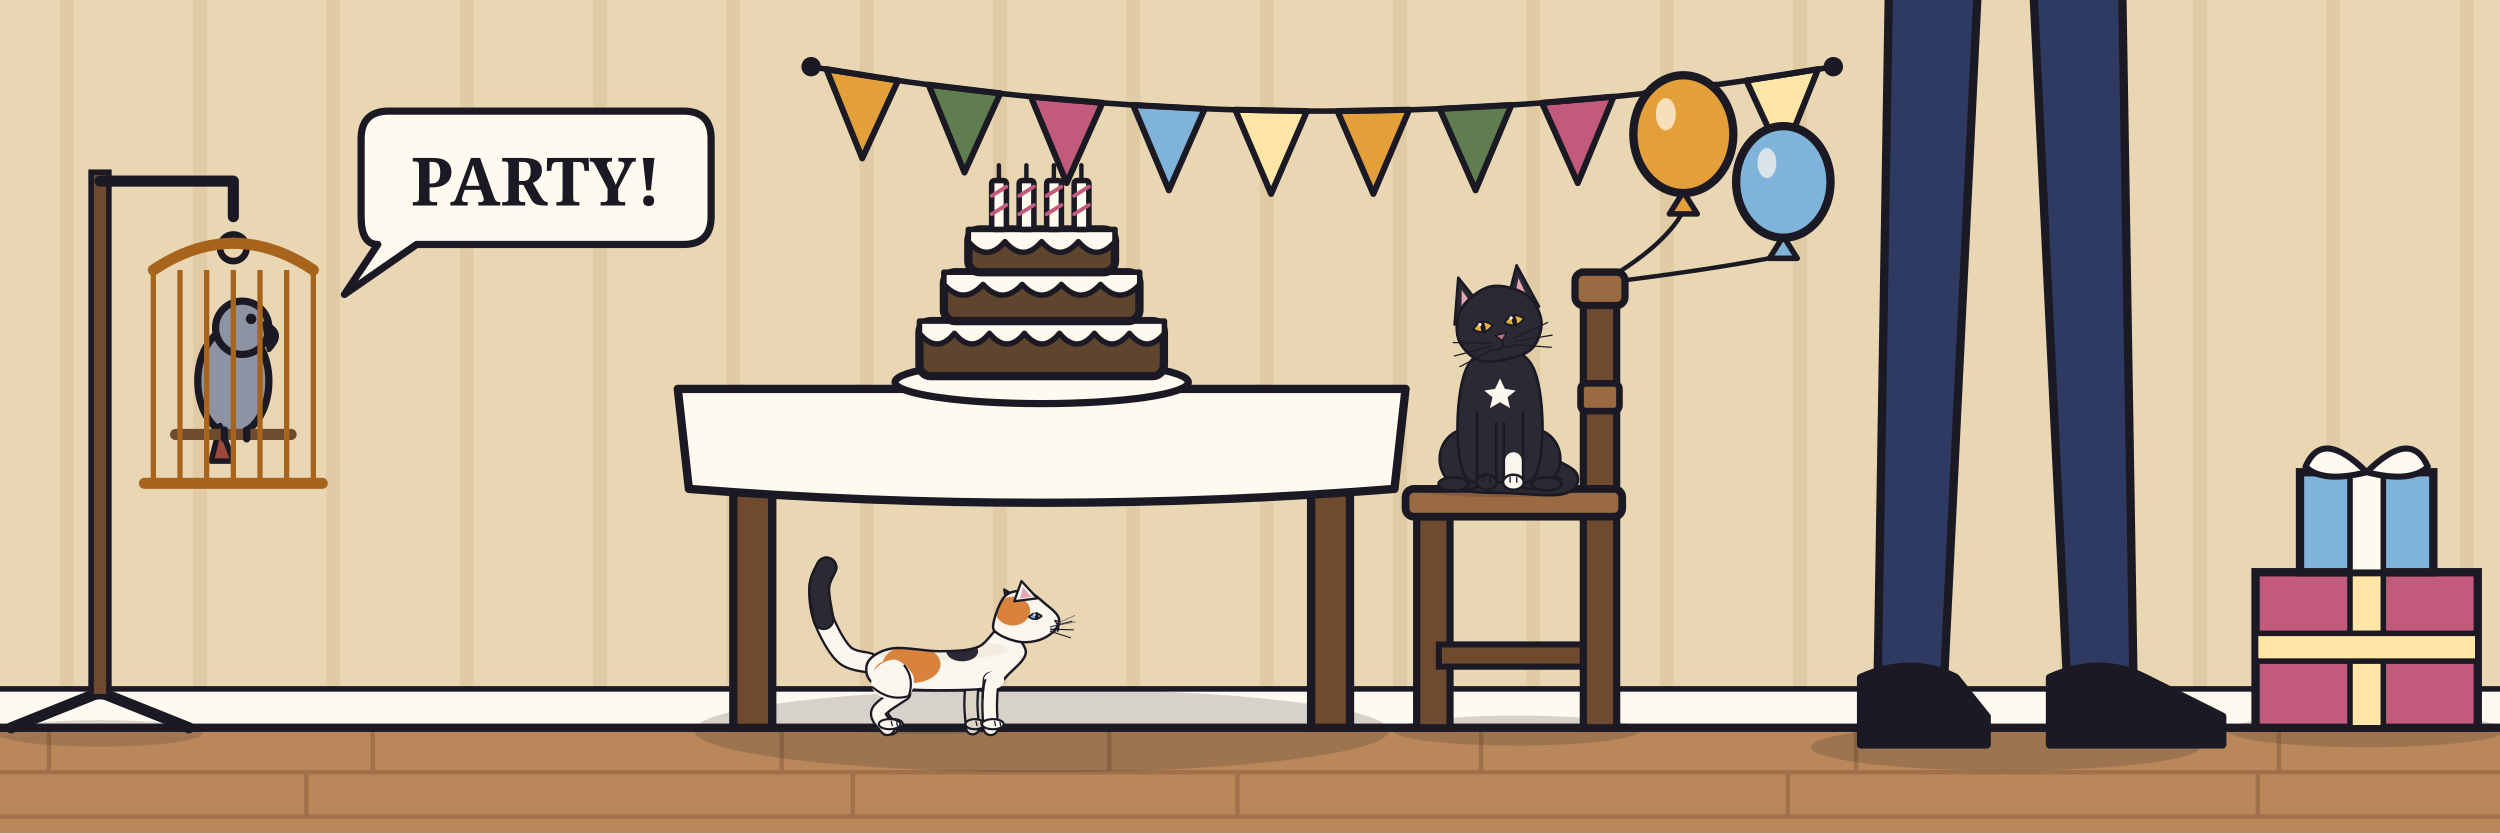
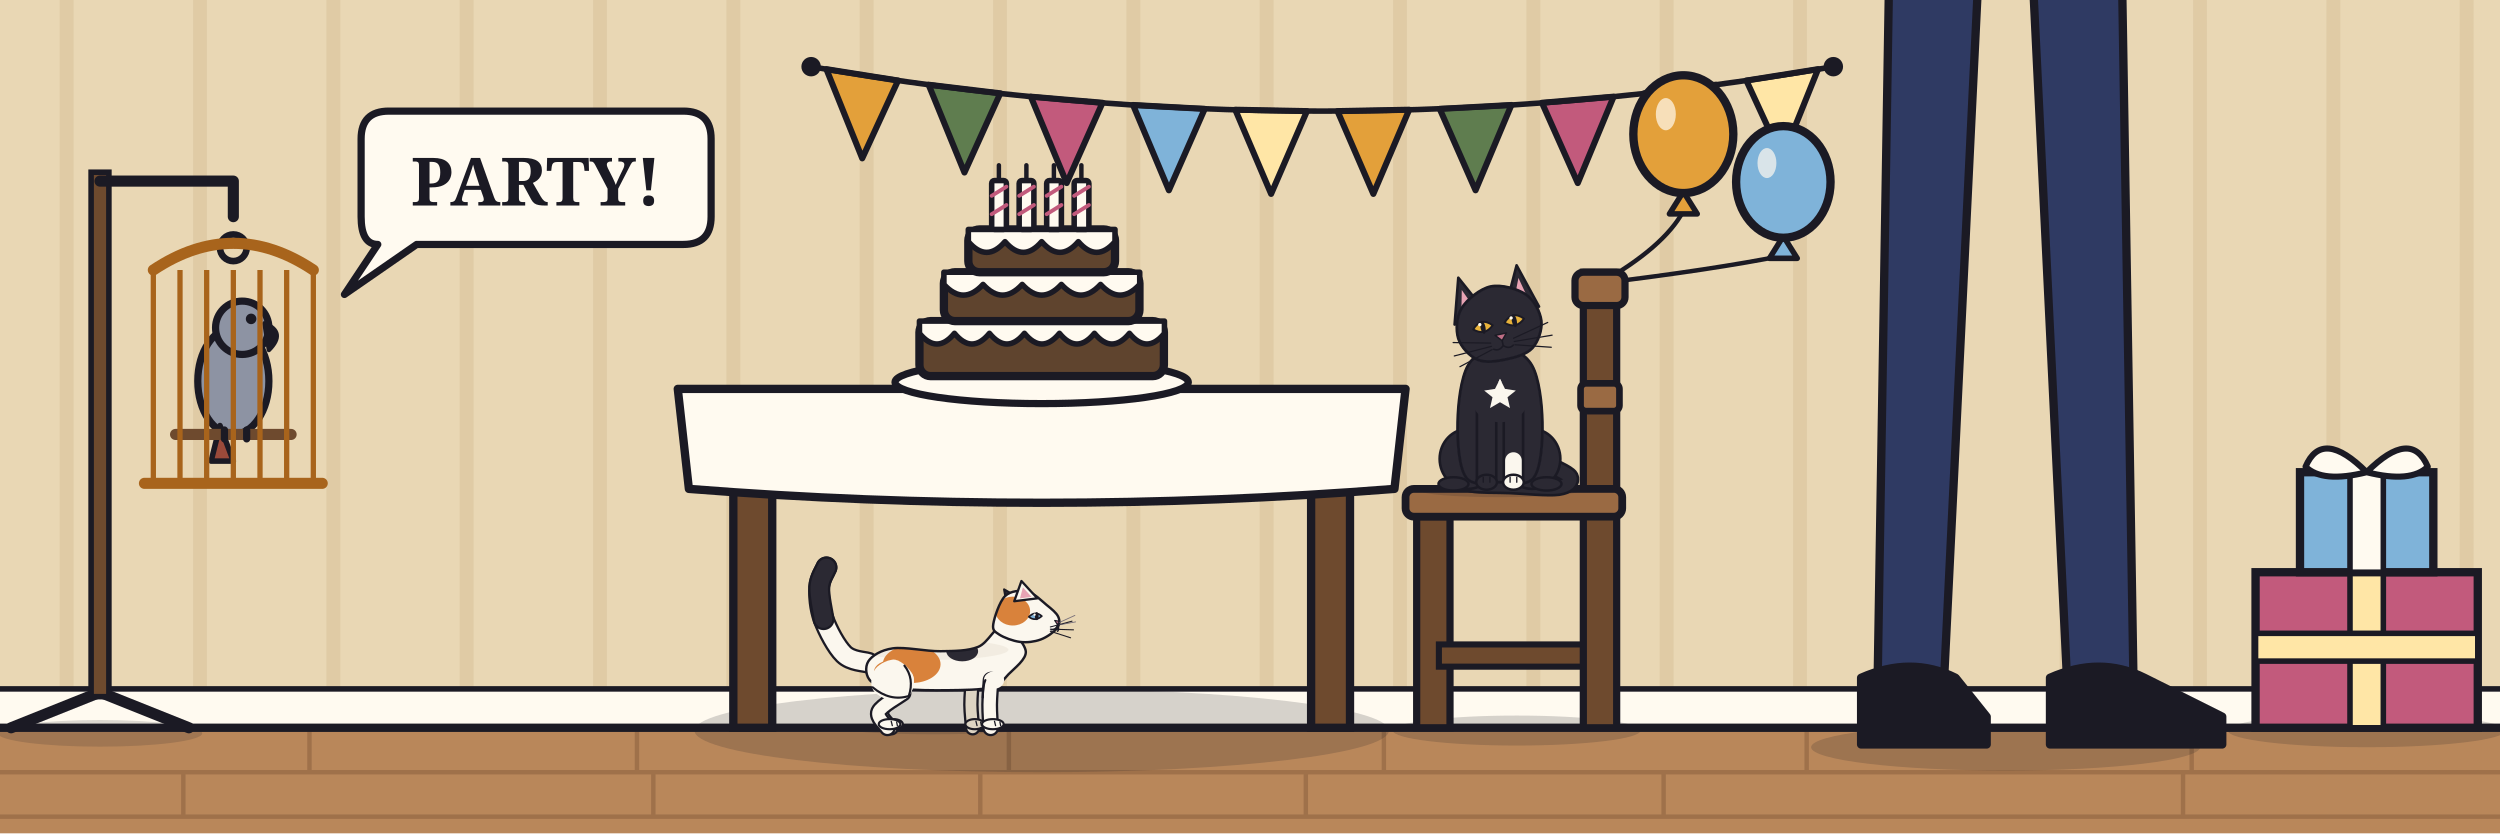
- <svg xmlns="http://www.w3.org/2000/svg" viewBox="0 0 900 300" role="img" aria-label="Party at Number 5: a chocolate birthday cake on the dining table, Velvet on a chair with balloons tied to it, Pip under the table, Captain the parrot squawking 'Party!' and Dad's legs">
-   <rect x="0" y="0" width="900" height="262" fill="#e9d7b4" />
-   <path d="M24 0V248M72 0V248M120 0V248M168 0V248M216 0V248M264 0V248M312 0V248M360 0V248M408 0V248M456 0V248M504 0V248M552 0V248M600 0V248M648 0V248M696 0V248M744 0V248M792 0V248M840 0V248M888 0V248" stroke="#cdb58a" stroke-width="5" opacity="0.35" />
-   <rect x="0" y="248" width="900" height="14" fill="#fffaf0" />
-   <path d="M0 248H900" fill="none" stroke="#1b1a24" stroke-width="2" stroke-linecap="round" stroke-linejoin="round" />
-   <rect x="0" y="262" width="900" height="38" fill="#b9875a" />
-   <path d="M0 278H900M17.6 262V278M134.2 262V278M281.4 262V278M399.3 262V278M533.2 262V278M668.2 262V278M820.4 262V278M0 294H900M110.3 278V294M307 278V294M445.5 278V294M643.6 278V294M812.8 278V294" stroke="#8e6340" stroke-width="1.6" opacity="0.6" />
-   <path d="M0 262H900" fill="none" stroke="#1b1a24" stroke-width="3" stroke-linecap="round" stroke-linejoin="round" />
+ <svg xmlns="http://www.w3.org/2000/svg" viewBox="0 0 900 300" overflow="visible" role="img" aria-label="Party at Number 5: a chocolate birthday cake on the dining table, Velvet on a chair with balloons tied to it, Pip under the table, Captain the parrot squawking 'Party!' and Dad's legs">
+   <rect x="-170" y="0" width="1240" height="262" fill="#e9d7b4" />
+   <path d="M-168 0V248M-120 0V248M-72 0V248M-24 0V248M24 0V248M72 0V248M120 0V248M168 0V248M216 0V248M264 0V248M312 0V248M360 0V248M408 0V248M456 0V248M504 0V248M552 0V248M600 0V248M648 0V248M696 0V248M744 0V248M792 0V248M840 0V248M888 0V248M936 0V248M984 0V248M1032 0V248" stroke="#cdb58a" stroke-width="5" opacity="0.35" />
+   <rect x="-170" y="248" width="1240" height="14" fill="#fffaf0" />
+   <path d="M-170 248H1070" fill="none" stroke="#1b1a24" stroke-width="2" stroke-linecap="round" stroke-linejoin="round" />
+   <rect x="-170" y="262" width="1240" height="38" fill="#b9875a" />
+   <path d="M-170 278H1070M-152.4 262V278M-35.8 262V278M111.4 262V278M229.3 262V278M363.2 262V278M498.2 262V278M650.4 262V278M789 262V278M981.8 262V278M-170 294H1070M-132.1 278V294M66 278V294M235.2 278V294M352.9 278V294M470.1 278V294M598.9 278V294M785.9 278V294M937.6 278V294M1056.3 278V294" stroke="#8e6340" stroke-width="1.6" opacity="0.6" />
+   <path d="M-170 262H1070" fill="none" stroke="#1b1a24" stroke-width="3" stroke-linecap="round" stroke-linejoin="round" />
  <path d="M297.5 24.9L323.3 29L310.4 57Z" fill="#e3a03a" stroke="#1b1a24" stroke-width="2.2" stroke-linecap="round" stroke-linejoin="round" />
  <path d="M334.3 30.5L360.1 33.6L347.2 62.1Z" fill="#5f7d4f" stroke="#1b1a24" stroke-width="2.2" stroke-linecap="round" stroke-linejoin="round" />
  <path d="M371.1 34.8L396.9 37L384 65.9Z" fill="#c25a7c" stroke="#1b1a24" stroke-width="2.2" stroke-linecap="round" stroke-linejoin="round" />
  <path d="M407.9 37.8L433.7 39.2L420.8 68.5Z" fill="#7fb3d9" stroke="#1b1a24" stroke-width="2.2" stroke-linecap="round" stroke-linejoin="round" />
  <path d="M444.7 39.5L470.5 40L457.6 69.8Z" fill="#ffe6a6" stroke="#1b1a24" stroke-width="2.2" stroke-linecap="round" stroke-linejoin="round" />
  <path d="M481.5 40L507.3 39.5L494.4 69.8Z" fill="#e3a03a" stroke="#1b1a24" stroke-width="2.2" stroke-linecap="round" stroke-linejoin="round" />
  <path d="M518.3 39.2L544.1 37.8L531.2 68.5Z" fill="#5f7d4f" stroke="#1b1a24" stroke-width="2.2" stroke-linecap="round" stroke-linejoin="round" />
  <path d="M555.1 37L580.9 34.8L568 65.9Z" fill="#c25a7c" stroke="#1b1a24" stroke-width="2.2" stroke-linecap="round" stroke-linejoin="round" />
  <path d="M591.9 33.6L617.7 30.5L604.8 62.1Z" fill="#7fb3d9" stroke="#1b1a24" stroke-width="2.2" stroke-linecap="round" stroke-linejoin="round" />
  <path d="M628.7 29L654.5 24.9L641.6 57Z" fill="#ffe6a6" stroke="#1b1a24" stroke-width="2.2" stroke-linecap="round" stroke-linejoin="round" />
  <path d="M292 24Q476 56 660 24" fill="none" stroke="#1b1a24" stroke-width="2" stroke-linecap="round" stroke-linejoin="round" />
  <circle cx="292" cy="24" r="3.5" fill="#1b1a24" />
  <circle cx="660" cy="24" r="3.5" fill="#1b1a24" />
  <ellipse cx="36" cy="264" rx="36.8" ry="4.8" fill="#1b1a24" opacity="0.16" />
  <path d="M4 262L36 249.2L68 262" fill="none" stroke="#1b1a24" stroke-width="4" stroke-linecap="round" stroke-linejoin="round" />
  <rect x="32.8" y="62" width="6.4" height="188.8" fill="#6e4a2e" stroke="#1b1a24" stroke-width="2" />
  <path d="M36 65.2h48v12.8" fill="none" stroke="#1b1a24" stroke-width="4" stroke-linecap="round" stroke-linejoin="round" />
  <circle cx="84" cy="89.2" r="4.8" fill="none" stroke="#1b1a24" stroke-width="2.4" />
  <ellipse cx="84" cy="137.2" rx="12.8" ry="19.2" fill="#8d93a3" stroke="#1b1a24" stroke-width="2.6" />
  <circle cx="87.2" cy="118" r="9.6" fill="#8d93a3" stroke="#1b1a24" stroke-width="2.6" />
  <path d="M95.2 116.4 q8 3.2 1.6 9.6 Z" fill="#1b1a24" stroke="#1b1a24" stroke-width="1.6" stroke-linecap="round" stroke-linejoin="round" />
  <circle cx="90.4" cy="114.8" r="1.9" fill="#1b1a24" />
  <path d="M79.2 153.2 l-3.2 12.8 l8 0 Z" fill="#9b4a3a" stroke="#1b1a24" stroke-width="2" stroke-linecap="round" stroke-linejoin="round" />
  <path d="M63.2 156.4H104.8" fill="none" stroke="#6e4a2e" stroke-width="4" stroke-linecap="round" stroke-linejoin="round" />
  <path d="M80.8 154.8v3.2 M88.8 154.8v3.2" fill="none" stroke="#1b1a24" stroke-width="2.6" stroke-linecap="round" stroke-linejoin="round" />
  <path d="M55.2 97.2V174M64.8 97.2V174M74.4 97.2V174M84 97.2V174M93.6 97.2V174M103.2 97.2V174M112.8 97.2V174" stroke="#a8641c" stroke-width="1.9" />
  <path d="M52 174H116 M55.2 97.2Q84 78 112.8 97.2" fill="none" stroke="#a8641c" stroke-width="4" stroke-linecap="round" stroke-linejoin="round" />
  <path d="M140 40H246Q256 40 256 50V78Q256 88 246 88H150L124 106L136 88Q130 88 130 78V50Q130 40 140 40Z" fill="#fffaf0" stroke="#1b1a24" stroke-width="2.6" stroke-linecap="round" stroke-linejoin="round" />
  <text x="193" y="74" text-anchor="middle" font-family="Fraunces, serif" font-weight="800" font-size="24" fill="#1b1a24">PARTY!</text>
  <ellipse cx="375" cy="263" rx="125" ry="15" fill="#1b1a24" opacity="0.18" />
  <rect x="264" y="152" width="14" height="110" fill="#6e4a2e" stroke="#1b1a24" stroke-width="3" />
  <rect x="472" y="152" width="14" height="110" fill="#6e4a2e" stroke="#1b1a24" stroke-width="3" />
  <rect x="250" y="142" width="250" height="14" fill="#9a6a43" stroke="#1b1a24" stroke-width="3" />
  <path d="M244 140H506L502 176Q375 186 248 176Z" fill="#fffaf0" stroke="#1b1a24" stroke-width="3" stroke-linecap="round" stroke-linejoin="round" />
  <ellipse cx="375" cy="137.6" rx="52.8" ry="7.7" fill="#fffaf0" stroke="#1b1a24" stroke-width="2.6" />
  <rect x="331" y="115.6" width="88" height="19.8" rx="4" fill="#5f442e" stroke="#1b1a24" stroke-width="3" />
  <path d="M331 115.6V120q6.3 7.7 12.6 0q6.3 7.7 12.6 0q6.3 7.7 12.6 0q6.3 7.7 12.6 0q6.3 7.7 12.6 0q6.3 7.7 12.6 0q6.3 7.7 12.6 0V115.6Z" fill="#fffaf0" stroke="#1b1a24" stroke-width="2" stroke-linecap="round" stroke-linejoin="round" />
  <rect x="339.8" y="98" width="70.4" height="17.6" rx="4" fill="#5f442e" stroke="#1b1a24" stroke-width="3" />
  <path d="M339.8 98V102.4q7 7.7 14.1 0q7 7.7 14.1 0q7 7.7 14.1 0q7 7.7 14.1 0q7 7.7 14.1 0V98Z" fill="#fffaf0" stroke="#1b1a24" stroke-width="2" stroke-linecap="round" stroke-linejoin="round" />
  <rect x="348.6" y="82.6" width="52.8" height="15.4" rx="4" fill="#5f442e" stroke="#1b1a24" stroke-width="3" />
  <path d="M348.6 82.6V87q6.6 7.7 13.2 0q6.6 7.7 13.2 0q6.6 7.7 13.2 0q6.6 7.7 13.2 0V82.6Z" fill="#fffaf0" stroke="#1b1a24" stroke-width="2" stroke-linecap="round" stroke-linejoin="round" />
  <rect x="357" y="65" width="5.3" height="17.6" rx="1" fill="#fffaf0" stroke="#1b1a24" stroke-width="2" />
  <path d="M359.6 65v-5.5" fill="none" stroke="#1b1a24" stroke-width="1.6" stroke-linecap="round" stroke-linejoin="round" />
  <path d="M357 70.5l5.3 -3.3M357 77.1l5.3 -3.3" fill="none" stroke="#c25a7c" stroke-width="1.4" stroke-linecap="round" stroke-linejoin="round" />
  <rect x="366.9" y="65" width="5.3" height="17.6" rx="1" fill="#fffaf0" stroke="#1b1a24" stroke-width="2" />
  <path d="M369.5 65v-5.5" fill="none" stroke="#1b1a24" stroke-width="1.6" stroke-linecap="round" stroke-linejoin="round" />
  <path d="M366.9 70.5l5.3 -3.3M366.9 77.1l5.3 -3.3" fill="none" stroke="#c25a7c" stroke-width="1.4" stroke-linecap="round" stroke-linejoin="round" />
  <rect x="376.8" y="65" width="5.3" height="17.6" rx="1" fill="#fffaf0" stroke="#1b1a24" stroke-width="2" />
  <path d="M379.4 65v-5.5" fill="none" stroke="#1b1a24" stroke-width="1.6" stroke-linecap="round" stroke-linejoin="round" />
  <path d="M376.8 70.5l5.3 -3.3M376.8 77.1l5.3 -3.3" fill="none" stroke="#c25a7c" stroke-width="1.4" stroke-linecap="round" stroke-linejoin="round" />
  <rect x="386.7" y="65" width="5.3" height="17.6" rx="1" fill="#fffaf0" stroke="#1b1a24" stroke-width="2" />
  <path d="M389.3 65v-5.5" fill="none" stroke="#1b1a24" stroke-width="1.6" stroke-linecap="round" stroke-linejoin="round" />
  <path d="M386.7 70.5l5.3 -3.3M386.7 77.1l5.3 -3.3" fill="none" stroke="#c25a7c" stroke-width="1.4" stroke-linecap="round" stroke-linejoin="round" />
  <g transform="translate(336 262) scale(0.26 0.26)">
    <ellipse cx="0" cy="2" rx="118" ry="7" fill="#1b1a24" opacity="0.16" />
    <path d="M54 -67.2 C53.7 -61.3 51.9 -43.2 52 -32 C52.1 -20.8 54 -5.3 54.4 0" fill="none" stroke="#1b1a24" stroke-width="21.4" stroke-linecap="round" stroke-linejoin="round" />
    <path d="M54 -67.2 C53.7 -61.3 51.9 -43.2 52 -32 C52.1 -20.8 54 -5.3 54.4 0" fill="none" stroke="#ddd4c3" stroke-width="15" stroke-linecap="round" stroke-linejoin="round" />
    <ellipse cx="57.4" cy="-5" rx="13" ry="7" fill="#ddd4c3" stroke="#1b1a24" stroke-width="3" />
    <path d="M59 -9 l1.5 6 M65.5 -8 l1 5" fill="none" stroke="#1b1a24" stroke-width="1.8" stroke-linecap="round" stroke-linejoin="round" />
    <path d="M-72 -62.4 C-69.7 -59.5 -58 -51.7 -58 -44.8 C-58 -37.9 -72.2 -28.3 -72.2 -20.8 C-72.2 -13.3 -60.5 -3.5 -58.2 0" fill="none" stroke="#1b1a24" stroke-width="21.4" stroke-linecap="round" stroke-linejoin="round" />
    <path d="M-72 -62.4 C-69.7 -59.5 -58 -51.7 -58 -44.8 C-58 -37.9 -72.2 -28.3 -72.2 -20.8 C-72.2 -13.3 -60.5 -3.5 -58.2 0" fill="none" stroke="#ddd4c3" stroke-width="15" stroke-linecap="round" stroke-linejoin="round" />
    <ellipse cx="-55.2" cy="-5" rx="13" ry="7" fill="#ddd4c3" stroke="#1b1a24" stroke-width="3" />
    <path d="M-53.6 -9 l1.5 6 M-47.2 -8 l1 5" fill="none" stroke="#1b1a24" stroke-width="1.8" stroke-linecap="round" stroke-linejoin="round" />
    <g transform="translate(0 18)">
      <path d="M-90 -108 C-95.7 -110 -113.7 -109.9 -124 -120 C-134.3 -130.1 -146.3 -152.9 -152 -168.4 C-157.7 -183.9 -158.7 -200.9 -158 -212.8 C-157.3 -224.7 -149.7 -235.5 -148 -240" fill="none" stroke="#1b1a24" stroke-width="30.4" stroke-linecap="round" stroke-linejoin="round" />
      <path d="M-90 -108 C-95.7 -110 -113.7 -109.9 -124 -120 C-134.3 -130.1 -146.3 -152.9 -152 -168.4 C-157.7 -183.9 -158.7 -200.9 -158 -212.8 C-157.3 -224.7 -149.7 -235.5 -148 -240" fill="none" stroke="#fbf7ee" stroke-width="24" stroke-linecap="round" stroke-linejoin="round" />
      <path d="M-152 -168.4 C-153 -175.8 -158.7 -200.9 -158 -212.8 C-157.3 -224.7 -149.7 -235.5 -148 -240" fill="none" stroke="#1b1a24" stroke-width="30.4" stroke-linecap="round" stroke-linejoin="round" />
      <path d="M-152 -168.4 C-153 -175.8 -158.7 -200.9 -158 -212.8 C-157.3 -224.7 -149.7 -235.5 -148 -240" fill="none" stroke="#2b2933" stroke-width="24" stroke-linecap="round" stroke-linejoin="round" />
    </g>
    <g transform="translate(0 18)">
      <clipPath id="cp336262-b">
        <path d="M-90 -110 C-85 -117.7 -72.7 -125.7 -56 -128 C-39.3 -130.3 -9.7 -123.7 10 -124 C29.7 -124.3 47.7 -124.3 62 -130 C76.3 -135.7 85 -159 96 -158 C107 -157 126.7 -135 128 -124 C129.3 -113 112 -100.3 104 -92 C96 -83.7 94 -77.7 80 -74 C66 -70.3 40.7 -70.3 20 -70 C-0.7 -69.7 -26.3 -70 -44 -72 C-61.7 -74 -78.3 -75.7 -86 -82 C-93.7 -88.3 -95 -102.3 -90 -110Z" />
      </clipPath>
      <path d="M-90 -110 C-85 -117.7 -72.7 -125.7 -56 -128 C-39.3 -130.3 -9.7 -123.7 10 -124 C29.7 -124.3 47.7 -124.3 62 -130 C76.3 -135.7 85 -159 96 -158 C107 -157 126.7 -135 128 -124 C129.3 -113 112 -100.3 104 -92 C96 -83.7 94 -77.7 80 -74 C66 -70.3 40.7 -70.3 20 -70 C-0.7 -69.7 -26.3 -70 -44 -72 C-61.7 -74 -78.3 -75.7 -86 -82 C-93.7 -88.3 -95 -102.3 -90 -110Z" fill="#fbf7ee" />
      <g clip-path="url(#cp336262-b)">
        <ellipse cx="20" cy="-66" rx="78" ry="22" fill="#fbf7ee" />
        <ellipse cx="0" cy="-126" rx="104" ry="14" fill="#ddd4c3" opacity="0.3" />
        <ellipse cx="-30" cy="-106" rx="40" ry="26" fill="#d9823b" />
        <ellipse cx="40" cy="-124" rx="22" ry="14" fill="#2b2933" />
      </g>
      <path d="M-90 -110 C-85 -117.7 -72.7 -125.7 -56 -128 C-39.3 -130.3 -9.7 -123.7 10 -124 C29.7 -124.3 47.7 -124.3 62 -130 C76.3 -135.7 85 -159 96 -158 C107 -157 126.7 -135 128 -124 C129.3 -113 112 -100.3 104 -92 C96 -83.7 94 -77.7 80 -74 C66 -70.3 40.7 -70.3 20 -70 C-0.7 -69.7 -26.3 -70 -44 -72 C-61.7 -74 -78.3 -75.7 -86 -82 C-93.7 -88.3 -95 -102.3 -90 -110Z" fill="none" stroke="#1b1a24" stroke-width="3.4" stroke-linecap="round" stroke-linejoin="round" />
    </g>
    <g transform="translate(0 18)">
      <path d="M-80 -100 C-74.7 -106.7 -60.7 -113.7 -52 -112 C-43.3 -110.3 -31 -98.3 -28 -90 C-25 -81.7 -28.7 -67.7 -34 -62 C-39.3 -56.3 -51.7 -54.3 -60 -56 C-68.3 -57.7 -80.7 -64.7 -84 -72 C-87.3 -79.3 -85.3 -93.3 -80 -100Z" fill="#fbf7ee" />
      <g clip-path="url(#cp336262-b)">
        <ellipse cx="-56" cy="-96" rx="26" ry="16" fill="#d9823b" />
      </g>
    </g>
    <path d="M-42 -48 C-47.6 -43.7 -72 -30.4 -75.6 -22.4 C-79.2 -14.4 -65.6 -3.7 -63.6 0" fill="none" stroke="#1b1a24" stroke-width="23.4" stroke-linecap="round" stroke-linejoin="round" />
    <path d="M-42 -48 C-47.6 -43.7 -72 -30.4 -75.6 -22.4 C-79.2 -14.4 -65.6 -3.7 -63.6 0" fill="none" stroke="#fbf7ee" stroke-width="17" stroke-linecap="round" stroke-linejoin="round" />
    <g transform="translate(0 18)">
      <path d="M-80 -100 C-74.7 -106.7 -60.7 -113.7 -52 -112 C-43.3 -110.3 -31 -98.3 -28 -90 C-25 -81.7 -28.7 -67.7 -34 -62 C-39.3 -56.3 -51.7 -54.3 -60 -56 C-68.3 -57.7 -80.7 -64.7 -84 -72 C-87.3 -79.3 -85.3 -93.3 -80 -100Z" fill="#fbf7ee" />
      <path d="M-84 -74 Q-60 -54 -34 -62 Q-26 -86 -40 -104" fill="none" stroke="#1b1a24" stroke-width="3" stroke-linecap="round" stroke-linejoin="round" />
    </g>
    <ellipse cx="-60.6" cy="-5" rx="15" ry="7" fill="#fbf7ee" stroke="#1b1a24" stroke-width="3" />
    <path d="M-58.3 -9 l1.5 6 M-50.8 -8 l1 5" fill="none" stroke="#1b1a24" stroke-width="1.8" stroke-linecap="round" stroke-linejoin="round" />
    <path d="M80 -66 C79.7 -60.3 78.1 -43 78 -32 C77.9 -21 79.2 -5.3 79.4 0" fill="none" stroke="#1b1a24" stroke-width="23.4" stroke-linecap="round" stroke-linejoin="round" />
    <path d="M80 -66 C79.7 -60.3 78.1 -43 78 -32 C77.9 -21 79.2 -5.3 79.4 0" fill="none" stroke="#fbf7ee" stroke-width="17" stroke-linecap="round" stroke-linejoin="round" />
    <g transform="translate(0 18)">
      <ellipse cx="84" cy="-84" rx="14" ry="12" fill="#fbf7ee" />
      <path d="M68.5 -60 Q68.5 -76 72 -84" fill="none" stroke="#1b1a24" stroke-width="3" stroke-linecap="round" stroke-linejoin="round" />
    </g>
    <ellipse cx="82.4" cy="-5" rx="15" ry="7" fill="#fbf7ee" stroke="#1b1a24" stroke-width="3" />
    <path d="M84.7 -9 l1.5 6 M92.2 -8 l1 5" fill="none" stroke="#1b1a24" stroke-width="1.8" stroke-linecap="round" stroke-linejoin="round" />
    <g transform="translate(0 18)">
      <path d="M102 -187.6 L98 -209.6 L122 -195.6 Z" fill="#2b2933" stroke="#1b1a24" stroke-width="3" stroke-linecap="round" stroke-linejoin="round" />
      <clipPath id="cp336262-h">
        <path d="M83 -161.6 C84.4 -170.5 91.6 -192.9 99.4 -200.4 C107.2 -207.9 120.4 -208.6 130 -206.6 C139.6 -204.5 149.6 -194 156.8 -188.1 C164 -182.3 170.6 -177 173 -171.6 C175.4 -166.2 175.1 -160.8 171 -155.6 C166.9 -150.4 157.1 -143.3 148.6 -140.2 C140.1 -137.1 129.6 -135.7 120 -136.9 C110.4 -138.1 97.4 -143 91.2 -147.1 C85 -151.3 81.6 -152.7 83 -161.6Z" />
      </clipPath>
      <path d="M83 -161.6 C84.4 -170.5 91.6 -192.9 99.4 -200.4 C107.2 -207.9 120.4 -208.6 130 -206.6 C139.6 -204.5 149.6 -194 156.8 -188.1 C164 -182.3 170.6 -177 173 -171.6 C175.4 -166.2 175.1 -160.8 171 -155.6 C166.9 -150.4 157.1 -143.3 148.6 -140.2 C140.1 -137.1 129.6 -135.7 120 -136.9 C110.4 -138.1 97.4 -143 91.2 -147.1 C85 -151.3 81.6 -152.7 83 -161.6Z" fill="#fbf7ee" />
      <g clip-path="url(#cp336262-h)">
        <ellipse cx="110" cy="-179.6" rx="24" ry="20" fill="#d9823b" />
      </g>
      <path d="M83 -161.6 C84.4 -170.5 91.6 -192.9 99.4 -200.4 C107.2 -207.9 120.4 -208.6 130 -206.6 C139.6 -204.5 149.6 -194 156.8 -188.1 C164 -182.3 170.6 -177 173 -171.6 C175.4 -166.2 175.1 -160.8 171 -155.6 C166.9 -150.4 157.1 -143.3 148.6 -140.2 C140.1 -137.1 129.6 -135.7 120 -136.9 C110.4 -138.1 97.4 -143 91.2 -147.1 C85 -151.3 81.6 -152.7 83 -161.6Z" fill="none" />
      <path d="M83 -161.6 C84.4 -170.5 91.6 -192.9 99.4 -200.4 C107.2 -207.9 120.4 -208.6 130 -206.6 C139.6 -204.5 149.6 -194 156.8 -188.1 C164 -182.3 170.6 -177 173 -171.6 C175.4 -166.2 175.1 -160.8 171 -155.6 C166.9 -150.4 157.1 -143.3 148.6 -140.2 C140.1 -137.1 129.6 -135.7 120 -136.9 C110.4 -138.1 97.4 -143 91.2 -147.1 C85 -151.3 81.6 -152.7 83 -161.6Z" fill="none" stroke="#1b1a24" stroke-width="3.4" stroke-linecap="round" stroke-linejoin="round" />
      <path d="M112 -193.22 L122 -221.22 L144 -197.22 Z" fill="#fbf7ee" stroke="#1b1a24" stroke-width="3.2" stroke-linecap="round" stroke-linejoin="round" />
      <path d="M120 -197.22 L124 -212.42 L136 -199.22 Z" fill="#e8a3b4" />
      <path d="M132.22 -171.6 Q141.22 -180.6 150.22 -172.6 Q141.22 -164.6 132.22 -171.6 Z" fill="#7fb3d9" stroke="#1b1a24" stroke-width="2.4" stroke-linecap="round" stroke-linejoin="round" />
      <ellipse cx="143.2" cy="-172.6" rx="2.6" ry="5.6" fill="#1b1a24" />
      <circle cx="140.2" cy="-174.6" r="1.6" fill="#fffaf0" />
      <path d="M168 -166.6 L174 -165.6 L172 -160.6 Z" fill="#c06f86" stroke="#1b1a24" stroke-width="1.6" stroke-linecap="round" stroke-linejoin="round" />
      <path d="M172 -160.6 q-2 7 -9 7 M172 -160.6 q3 6 0 9" fill="none" stroke="#1b1a24" stroke-width="2" stroke-linecap="round" stroke-linejoin="round" />
      <path d="M162 -157.6 l30 -8 M162 -154.6 l32 1 M162 -151.6 l28 9" fill="none" stroke="#1b1a24" stroke-width="1.5" stroke-linecap="round" stroke-linejoin="round" />
      <path d="M174 -163.6 l22 -10 M175 -160.6 l22 -4" fill="none" stroke="#5b566a" stroke-width="1.2" stroke-linecap="round" stroke-linejoin="round" opacity="0.8" />
    </g>
  </g>
  <path d="M576 102Q599 89 606 76" fill="none" stroke="#1b1a24" stroke-width="1.6" stroke-linecap="round" stroke-linejoin="round" />
  <path d="M601 77L606 69L611 77Z" fill="#e3a03a" stroke="#1b1a24" stroke-width="2" stroke-linecap="round" stroke-linejoin="round" />
  <ellipse cx="606" cy="48.3" rx="18" ry="21.2" fill="#e3a03a" stroke="#1b1a24" stroke-width="3" />
  <ellipse cx="599.7" cy="41.1" rx="3.6" ry="5.8" fill="#fffaf0" opacity="0.7" />
  <path d="M576 102Q617 97 642 92" fill="none" stroke="#1b1a24" stroke-width="1.6" stroke-linecap="round" stroke-linejoin="round" />
  <path d="M637 93L642 85L647 93Z" fill="#7fb3d9" stroke="#1b1a24" stroke-width="2" stroke-linecap="round" stroke-linejoin="round" />
  <ellipse cx="642" cy="65.5" rx="17" ry="20.1" fill="#7fb3d9" stroke="#1b1a24" stroke-width="3" />
  <ellipse cx="636.1" cy="58.7" rx="3.4" ry="5.4" fill="#fffaf0" opacity="0.7" />
  <ellipse cx="546" cy="263" rx="44.6" ry="5.4" fill="#1b1a24" opacity="0.18" />
  <rect x="510" y="186" width="12" height="76" fill="#6e4a2e" stroke="#1b1a24" stroke-width="2.6" />
  <rect x="518" y="232" width="60" height="8" fill="#6e4a2e" stroke="#1b1a24" stroke-width="2.2" />
  <rect x="570" y="98" width="12" height="164" fill="#6e4a2e" stroke="#1b1a24" stroke-width="2.6" />
  <rect x="567" y="98" width="18" height="12" rx="3" fill="#9a6a43" stroke="#1b1a24" stroke-width="2.6" />
  <rect x="569" y="138" width="14" height="10" rx="2" fill="#9a6a43" stroke="#1b1a24" stroke-width="2.4" />
  <rect x="506" y="176" width="78" height="10" rx="3" fill="#9a6a43" stroke="#1b1a24" stroke-width="2.8" />
  <g transform="translate(540 176) scale(0.3)">
    <ellipse cx="0" cy="2" rx="96" ry="8" fill="#1b1a24" opacity="0.16" />
    <path d="M56 -30 C60.7 -27.3 81.7 -18.7 84 -14 C86.3 -9.3 81.9 -3.7 70 -2 C58.1 -0.3 29.8 -3.3 12.4 -4 C-4.9 -4.7 -24.3 -4 -34.1 -6 C-43.9 -8 -44.4 -14.3 -46.5 -16" fill="none" stroke="#1b1a24" stroke-width="21.4" stroke-linecap="round" stroke-linejoin="round" />
    <path d="M56 -30 C60.7 -27.3 81.7 -18.7 84 -14 C86.3 -9.3 81.9 -3.7 70 -2 C58.1 -0.3 29.8 -3.3 12.4 -4 C-4.9 -4.7 -24.3 -4 -34.1 -6 C-43.9 -8 -44.4 -14.3 -46.5 -16" fill="none" stroke="#2b2933" stroke-width="15" stroke-linecap="round" stroke-linejoin="round" />
    <ellipse cx="-38.4" cy="-36" rx="34" ry="36" fill="#2b2933" stroke="#1b1a24" stroke-width="3.2" />
    <ellipse cx="38.4" cy="-36" rx="34" ry="36" fill="#2b2933" stroke="#1b1a24" stroke-width="3.2" />
    <ellipse cx="-55.8" cy="-6" rx="18" ry="8" fill="#2b2933" stroke="#1b1a24" stroke-width="3" />
    <ellipse cx="55.8" cy="-6" rx="18" ry="8" fill="#2b2933" stroke="#1b1a24" stroke-width="3" />
    <clipPath id="cv540176-b">
      <path d="M0 -170 C12.8 -170 30 -163 38.4 -148 C46.9 -133 50.4 -102.3 50.8 -80 C51.3 -57.7 49.4 -26 40.9 -14 C32.4 -2 13.6 -8 0 -8 C-13.6 -8 -32.4 -2 -40.9 -14 C-49.4 -26 -51.3 -57.7 -50.8 -80 C-50.4 -102.3 -46.9 -133 -38.4 -148 C-30 -163 -12.8 -170 0 -170Z" />
    </clipPath>
    <path d="M0 -170 C12.8 -170 30 -163 38.4 -148 C46.9 -133 50.4 -102.3 50.8 -80 C51.3 -57.7 49.4 -26 40.9 -14 C32.4 -2 13.6 -8 0 -8 C-13.6 -8 -32.4 -2 -40.9 -14 C-49.4 -26 -51.3 -57.7 -50.8 -80 C-50.4 -102.3 -46.9 -133 -38.4 -148 C-30 -163 -12.8 -170 0 -170Z" fill="#2b2933" />
    <g clip-path="url(#cv540176-b)">
      <ellipse cx="0" cy="-64" rx="28.5" ry="62" fill="#2b2933" />
      <path d="M0 -132 l6 12 l13 2 l-10 8 l3 13 l-12 -7 l-12 7 l3 -13 l-10 -8 l13 -2 Z" fill="#fbf7ee" />
    </g>
    <path d="M0 -170 C12.8 -170 30 -163 38.4 -148 C46.9 -133 50.4 -102.3 50.8 -80 C51.3 -57.7 49.4 -26 40.9 -14 C32.4 -2 13.6 -8 0 -8 C-13.6 -8 -32.4 -2 -40.9 -14 C-49.4 -26 -51.3 -57.7 -50.8 -80 C-50.4 -102.3 -46.9 -133 -38.4 -148 C-30 -163 -12.8 -170 0 -170Z" fill="none" stroke="#4d5c8f" stroke-width="2" stroke-linecap="round" stroke-linejoin="round" />
    <path d="M0 -170 C12.8 -170 30 -163 38.4 -148 C46.9 -133 50.4 -102.3 50.8 -80 C51.3 -57.7 49.4 -26 40.9 -14 C32.4 -2 13.6 -8 0 -8 C-13.6 -8 -32.4 -2 -40.9 -14 C-49.4 -26 -51.3 -57.7 -50.8 -80 C-50.4 -102.3 -46.9 -133 -38.4 -148 C-30 -163 -12.8 -170 0 -170Z" fill="none" stroke="#1b1a24" stroke-width="3.4" stroke-linecap="round" stroke-linejoin="round" />
    <path d="M-16.12 -96 L-16.12 -12" fill="none" stroke="#1b1a24" stroke-width="26.4" stroke-linecap="round" stroke-linejoin="round" />
    <path d="M-16.12 -96 L-16.12 -12" fill="none" stroke="#2b2933" stroke-width="20" stroke-linecap="round" stroke-linejoin="round" />
    <ellipse cx="-16.1" cy="-8" rx="12.4" ry="9" fill="#2b2933" stroke="#1b1a24" stroke-width="3" />
    <path d="M-20.12 -14 l0 6 M-12.12 -14 l0 6" fill="none" stroke="#1b1a24" stroke-width="1.6" stroke-linecap="round" stroke-linejoin="round" />
    <path d="M16.12 -96 L16.12 -12" fill="none" stroke="#1b1a24" stroke-width="26.4" stroke-linecap="round" stroke-linejoin="round" />
    <path d="M16.12 -96 L16.12 -12" fill="none" stroke="#2b2933" stroke-width="20" stroke-linecap="round" stroke-linejoin="round" />
    <path d="M16.12 -34 L16.12 -12" fill="none" stroke="#1b1a24" stroke-width="20" stroke-linecap="round" stroke-linejoin="round" />
    <path d="M16.12 -34 L16.12 -12" fill="none" stroke="#fbf7ee" stroke-width="20" stroke-linecap="round" stroke-linejoin="round" />
    <ellipse cx="16.1" cy="-8" rx="12.4" ry="9" fill="#fbf7ee" stroke="#1b1a24" stroke-width="3" />
    <path d="M12.12 -14 l0 6 M20.12 -14 l0 6" fill="none" stroke="#1b1a24" stroke-width="1.6" stroke-linecap="round" stroke-linejoin="round" />
    <ellipse cx="0" cy="-104" rx="32.2" ry="24" fill="#2b2933" />
    <path d="M0 -132 l6 12 l13 2 l-10 8 l3 13 l-12 -7 l-12 7 l3 -13 l-10 -8 l13 -2 Z" fill="#fbf7ee" />
    <g transform="rotate(-12 0 -190)">
      <path d="M-11.76 -214.4 L-35.76 -262.4 L-51.76 -208.4 Z" fill="#2b2933" stroke="#1b1a24" stroke-width="3.2" stroke-linecap="round" stroke-linejoin="round" />
      <path d="M-21.76 -216.4 L-34.76 -247.2 L-42.76 -212.4 Z" fill="#e8a3b4" />
      <path d="M11.76 -214.4 L35.76 -262.4 L51.76 -208.4 Z" fill="#2b2933" stroke="#1b1a24" stroke-width="3.2" stroke-linecap="round" stroke-linejoin="round" />
      <path d="M21.76 -216.4 L34.76 -247.2 L42.76 -212.4 Z" fill="#e8a3b4" />
      <clipPath id="cv540176-hf">
        <path d="M0 -244 C13.1 -244 30.9 -234.6 39.4 -225.8 C47.8 -217 51.8 -201.9 50.9 -191.2 C49.9 -180.5 42.1 -167.5 33.6 -161.4 C25.1 -155.4 11.2 -154.7 0 -154.7 C-11.2 -154.7 -25.1 -155.4 -33.6 -161.4 C-42.1 -167.5 -49.9 -180.5 -50.9 -191.2 C-51.8 -201.9 -47.8 -217 -39.4 -225.8 C-30.9 -234.6 -13.1 -244 0 -244Z" />
      </clipPath>
      <path d="M0 -244 C13.1 -244 30.9 -234.6 39.4 -225.8 C47.8 -217 51.8 -201.9 50.9 -191.2 C49.9 -180.5 42.1 -167.5 33.6 -161.4 C25.1 -155.4 11.2 -154.7 0 -154.7 C-11.2 -154.7 -25.1 -155.4 -33.6 -161.4 C-42.1 -167.5 -49.9 -180.5 -50.9 -191.2 C-51.8 -201.9 -47.8 -217 -39.4 -225.8 C-30.9 -234.6 -13.1 -244 0 -244Z" fill="#2b2933" />
      <g clip-path="url(#cv540176-hf)" />
      <path d="M0 -244 C13.1 -244 30.9 -234.6 39.4 -225.8 C47.8 -217 51.8 -201.9 50.9 -191.2 C49.9 -180.5 42.1 -167.5 33.6 -161.4 C25.1 -155.4 11.2 -154.7 0 -154.7 C-11.2 -154.7 -25.1 -155.4 -33.6 -161.4 C-42.1 -167.5 -49.9 -180.5 -50.9 -191.2 C-51.8 -201.9 -47.8 -217 -39.4 -225.8 C-30.9 -234.6 -13.1 -244 0 -244Z" fill="none" stroke="#4d5c8f" stroke-width="2" stroke-linecap="round" stroke-linejoin="round" />
      <path d="M0 -244 C13.1 -244 30.9 -234.6 39.4 -225.8 C47.8 -217 51.8 -201.9 50.9 -191.2 C49.9 -180.5 42.1 -167.5 33.6 -161.4 C25.1 -155.4 11.2 -154.7 0 -154.7 C-11.2 -154.7 -25.1 -155.4 -33.6 -161.4 C-42.1 -167.5 -49.9 -180.5 -50.9 -191.2 C-51.8 -201.9 -47.8 -217 -39.4 -225.8 C-30.9 -234.6 -13.1 -244 0 -244Z" fill="none" stroke="#1b1a24" stroke-width="3.4" stroke-linecap="round" stroke-linejoin="round" />
      <path d="M-31.2 -198 Q-19.2 -211 -7.2 -198 Q-19.2 -187 -31.2 -198 Z" fill="#e8b23a" stroke="#1b1a24" stroke-width="2.4" stroke-linecap="round" stroke-linejoin="round" />
      <ellipse cx="-19.2" cy="-198" rx="3" ry="8" fill="#1b1a24" />
      <circle cx="-22.2" cy="-202" r="2" fill="#fffaf0" />
      <path d="M7.2 -198 Q19.2 -211 31.2 -198 Q19.2 -187 7.2 -198 Z" fill="#e8b23a" stroke="#1b1a24" stroke-width="2.4" stroke-linecap="round" stroke-linejoin="round" />
      <ellipse cx="19.2" cy="-198" rx="3" ry="8" fill="#1b1a24" />
      <circle cx="16.2" cy="-202" r="2" fill="#fffaf0" />
      <path d="M-7 -185.6 L7 -185.6 L0 -177.6 Z" fill="#c06f86" stroke="#1b1a24" stroke-width="1.8" stroke-linecap="round" stroke-linejoin="round" />
      <path d="M0 -177.6 l0 6 q-6 6 -12 2 M0 -171.6 q6 6 12 2" fill="none" stroke="#1b1a24" stroke-width="2" stroke-linecap="round" stroke-linejoin="round" />
      <path d="M-14 -177.6 l-44 -10 M-14 -173.6 l-46 2 M-14 -169.6 l-42 12" fill="none" stroke="#1b1a24" stroke-width="1.5" stroke-linecap="round" stroke-linejoin="round" />
      <path d="M14 -177.6 l44 -10 M14 -173.6 l46 2 M14 -169.6 l42 12" fill="none" stroke="#1b1a24" stroke-width="1.5" stroke-linecap="round" stroke-linejoin="round" />
    </g>
  </g>
  <ellipse cx="722" cy="269" rx="70" ry="8.4" fill="#1b1a24" opacity="0.18" />
  <path d="M680 -4L676 242H700L712 -4Z" fill="#2f3a63" stroke="#1b1a24" stroke-width="3" stroke-linecap="round" stroke-linejoin="round" />
  <path d="M670 268V244Q688 236 704 244L715.2 258V268Z" fill="#1b1a24" stroke="#1b1a24" stroke-width="3" stroke-linecap="round" stroke-linejoin="round" />
  <path d="M732 -4L744 242H768L764 -4Z" fill="#2f3a63" stroke="#1b1a24" stroke-width="3" stroke-linecap="round" stroke-linejoin="round" />
  <path d="M738 268V244Q756 236 772 244L800 258V268Z" fill="#1b1a24" stroke="#1b1a24" stroke-width="3" stroke-linecap="round" stroke-linejoin="round" />
  <ellipse cx="852" cy="263" rx="50" ry="6" fill="#1b1a24" opacity="0.18" />
  <rect x="812" y="206" width="80" height="56" fill="#c25a7c" stroke="#1b1a24" stroke-width="3" />
  <rect x="846" y="206" width="12" height="56" fill="#ffe6a6" stroke="#1b1a24" stroke-width="2" />
  <rect x="812" y="228" width="80" height="10" fill="#ffe6a6" stroke="#1b1a24" stroke-width="2" />
  <rect x="828" y="170" width="48" height="36" fill="#7fb3d9" stroke="#1b1a24" stroke-width="3" />
  <rect x="846" y="170" width="12" height="36" fill="#fffaf0" stroke="#1b1a24" stroke-width="2" />
  <path d="M852 170q-16 -16 -22 -2q6 6 22 2q16 -16 22 -2q-6 6 -22 2" fill="#fffaf0" stroke="#1b1a24" stroke-width="2.2" stroke-linecap="round" stroke-linejoin="round" />
</svg>
